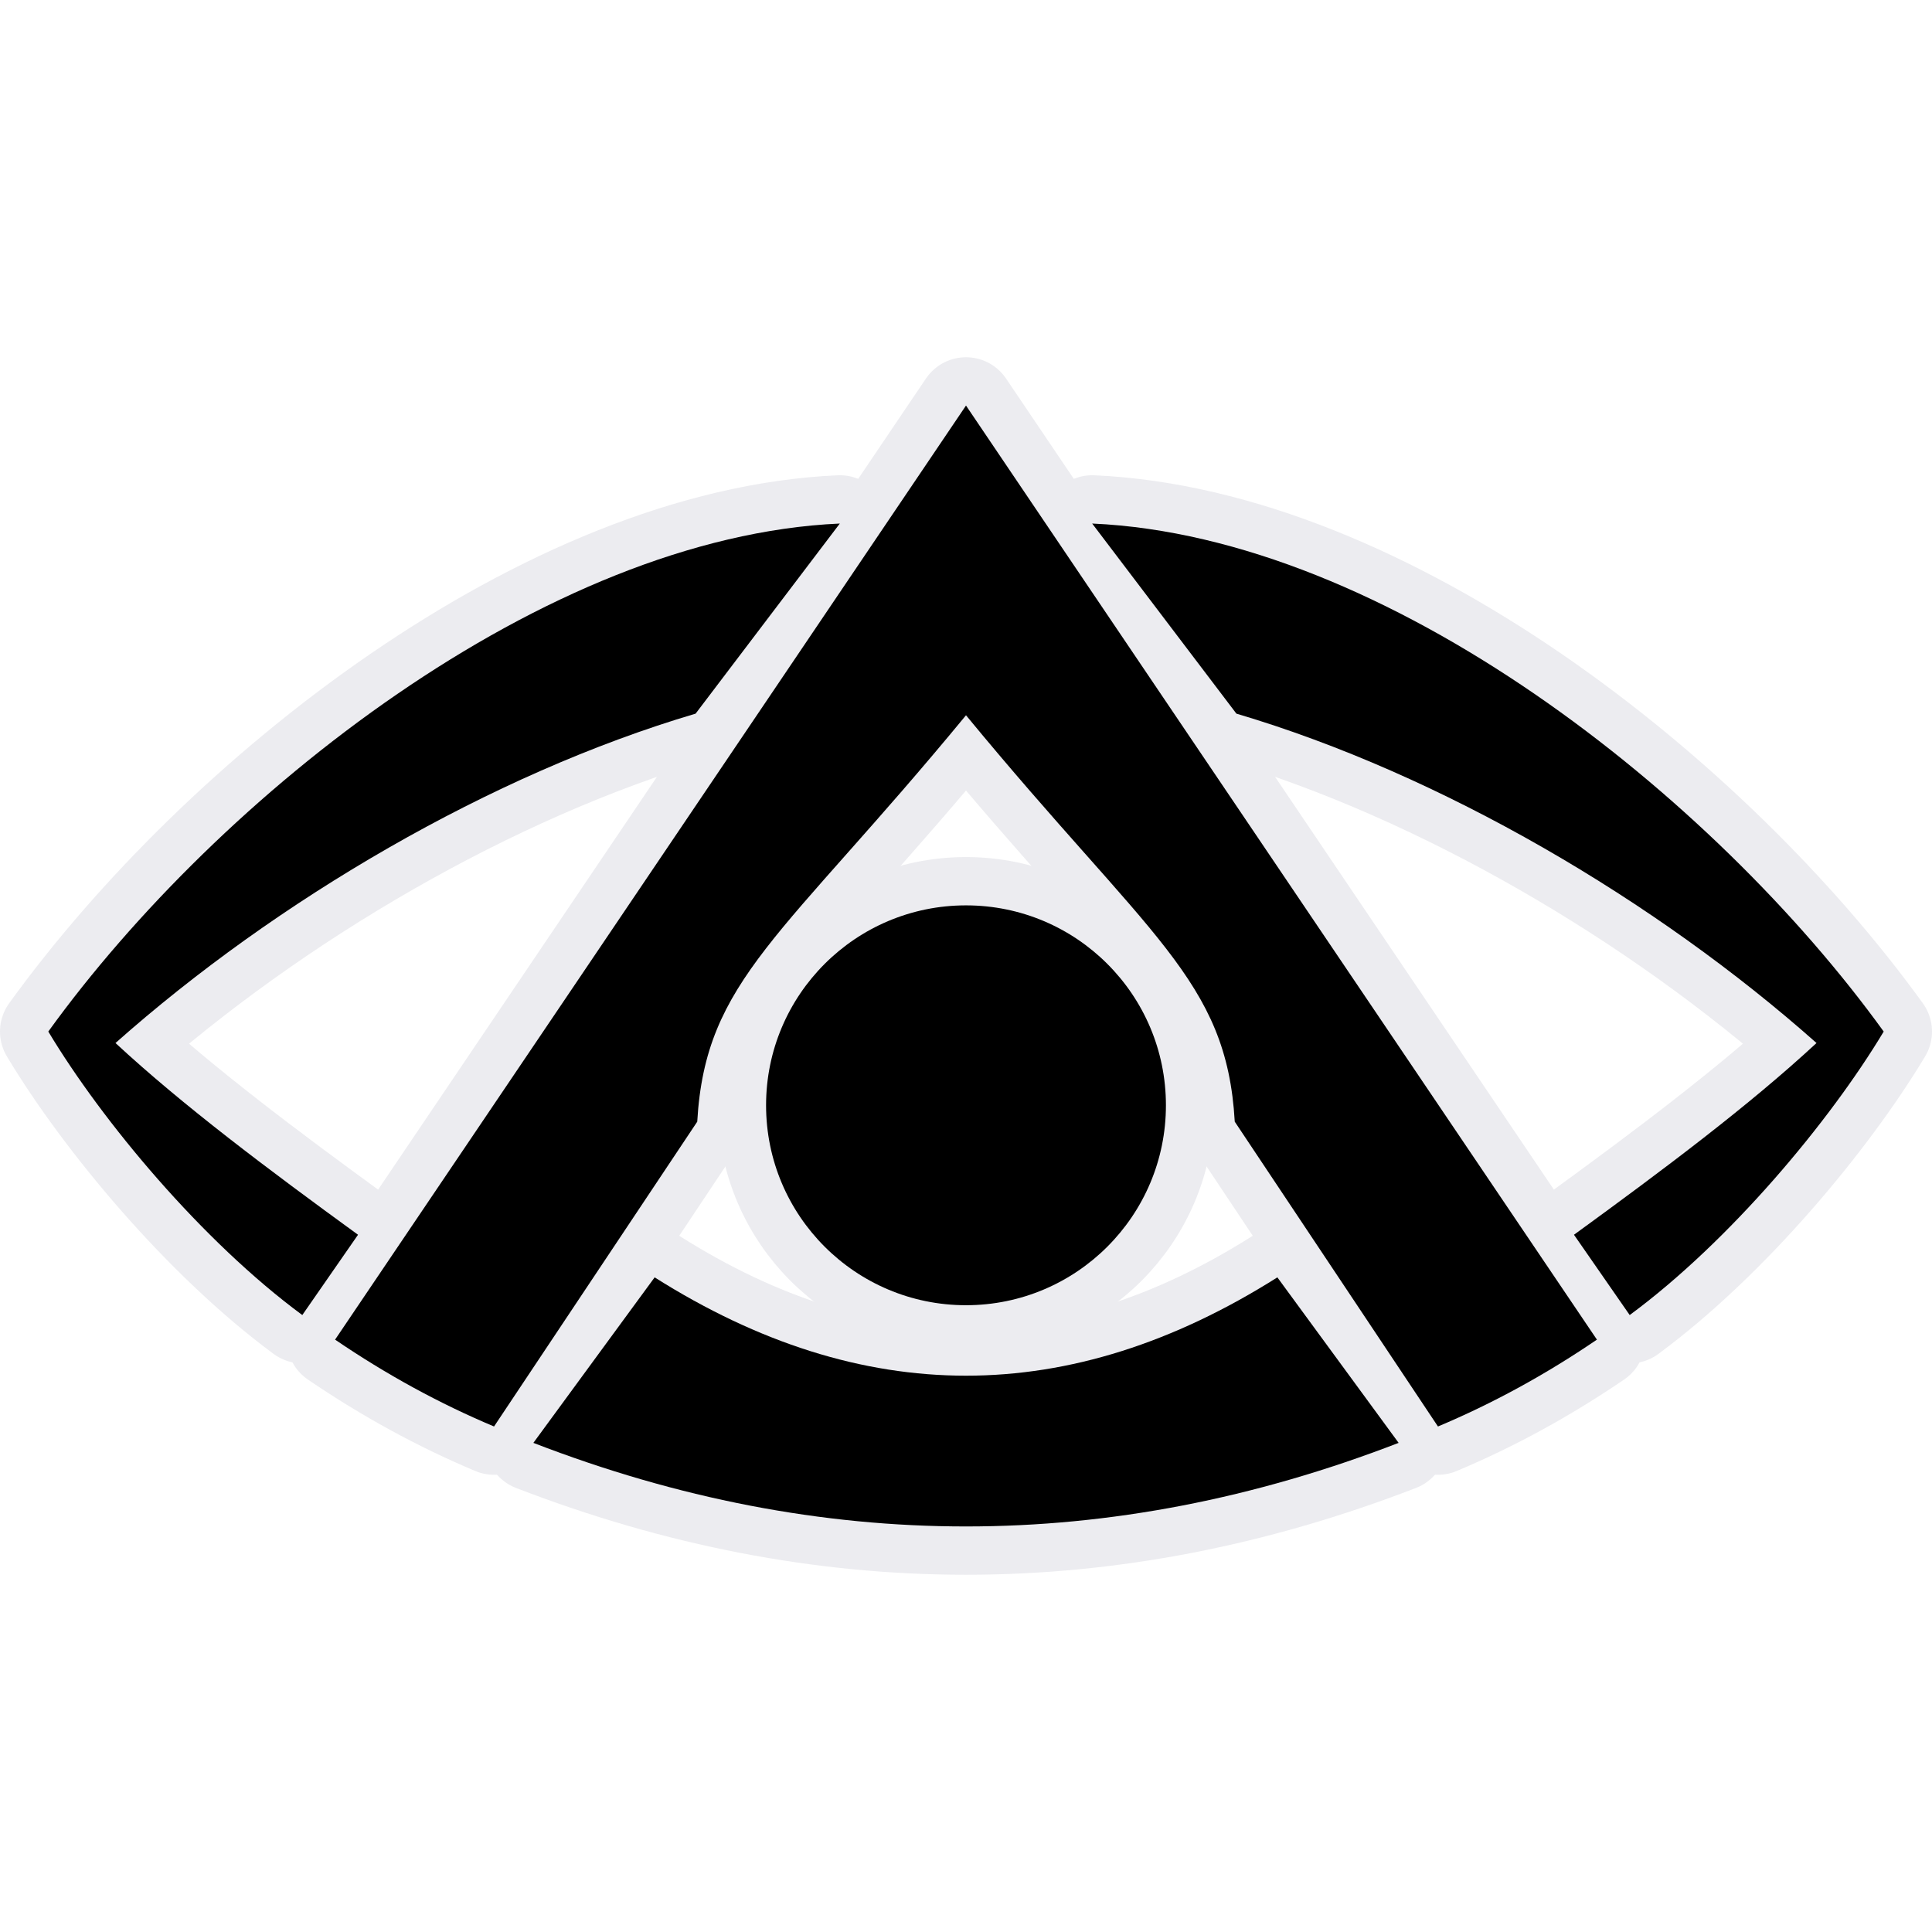
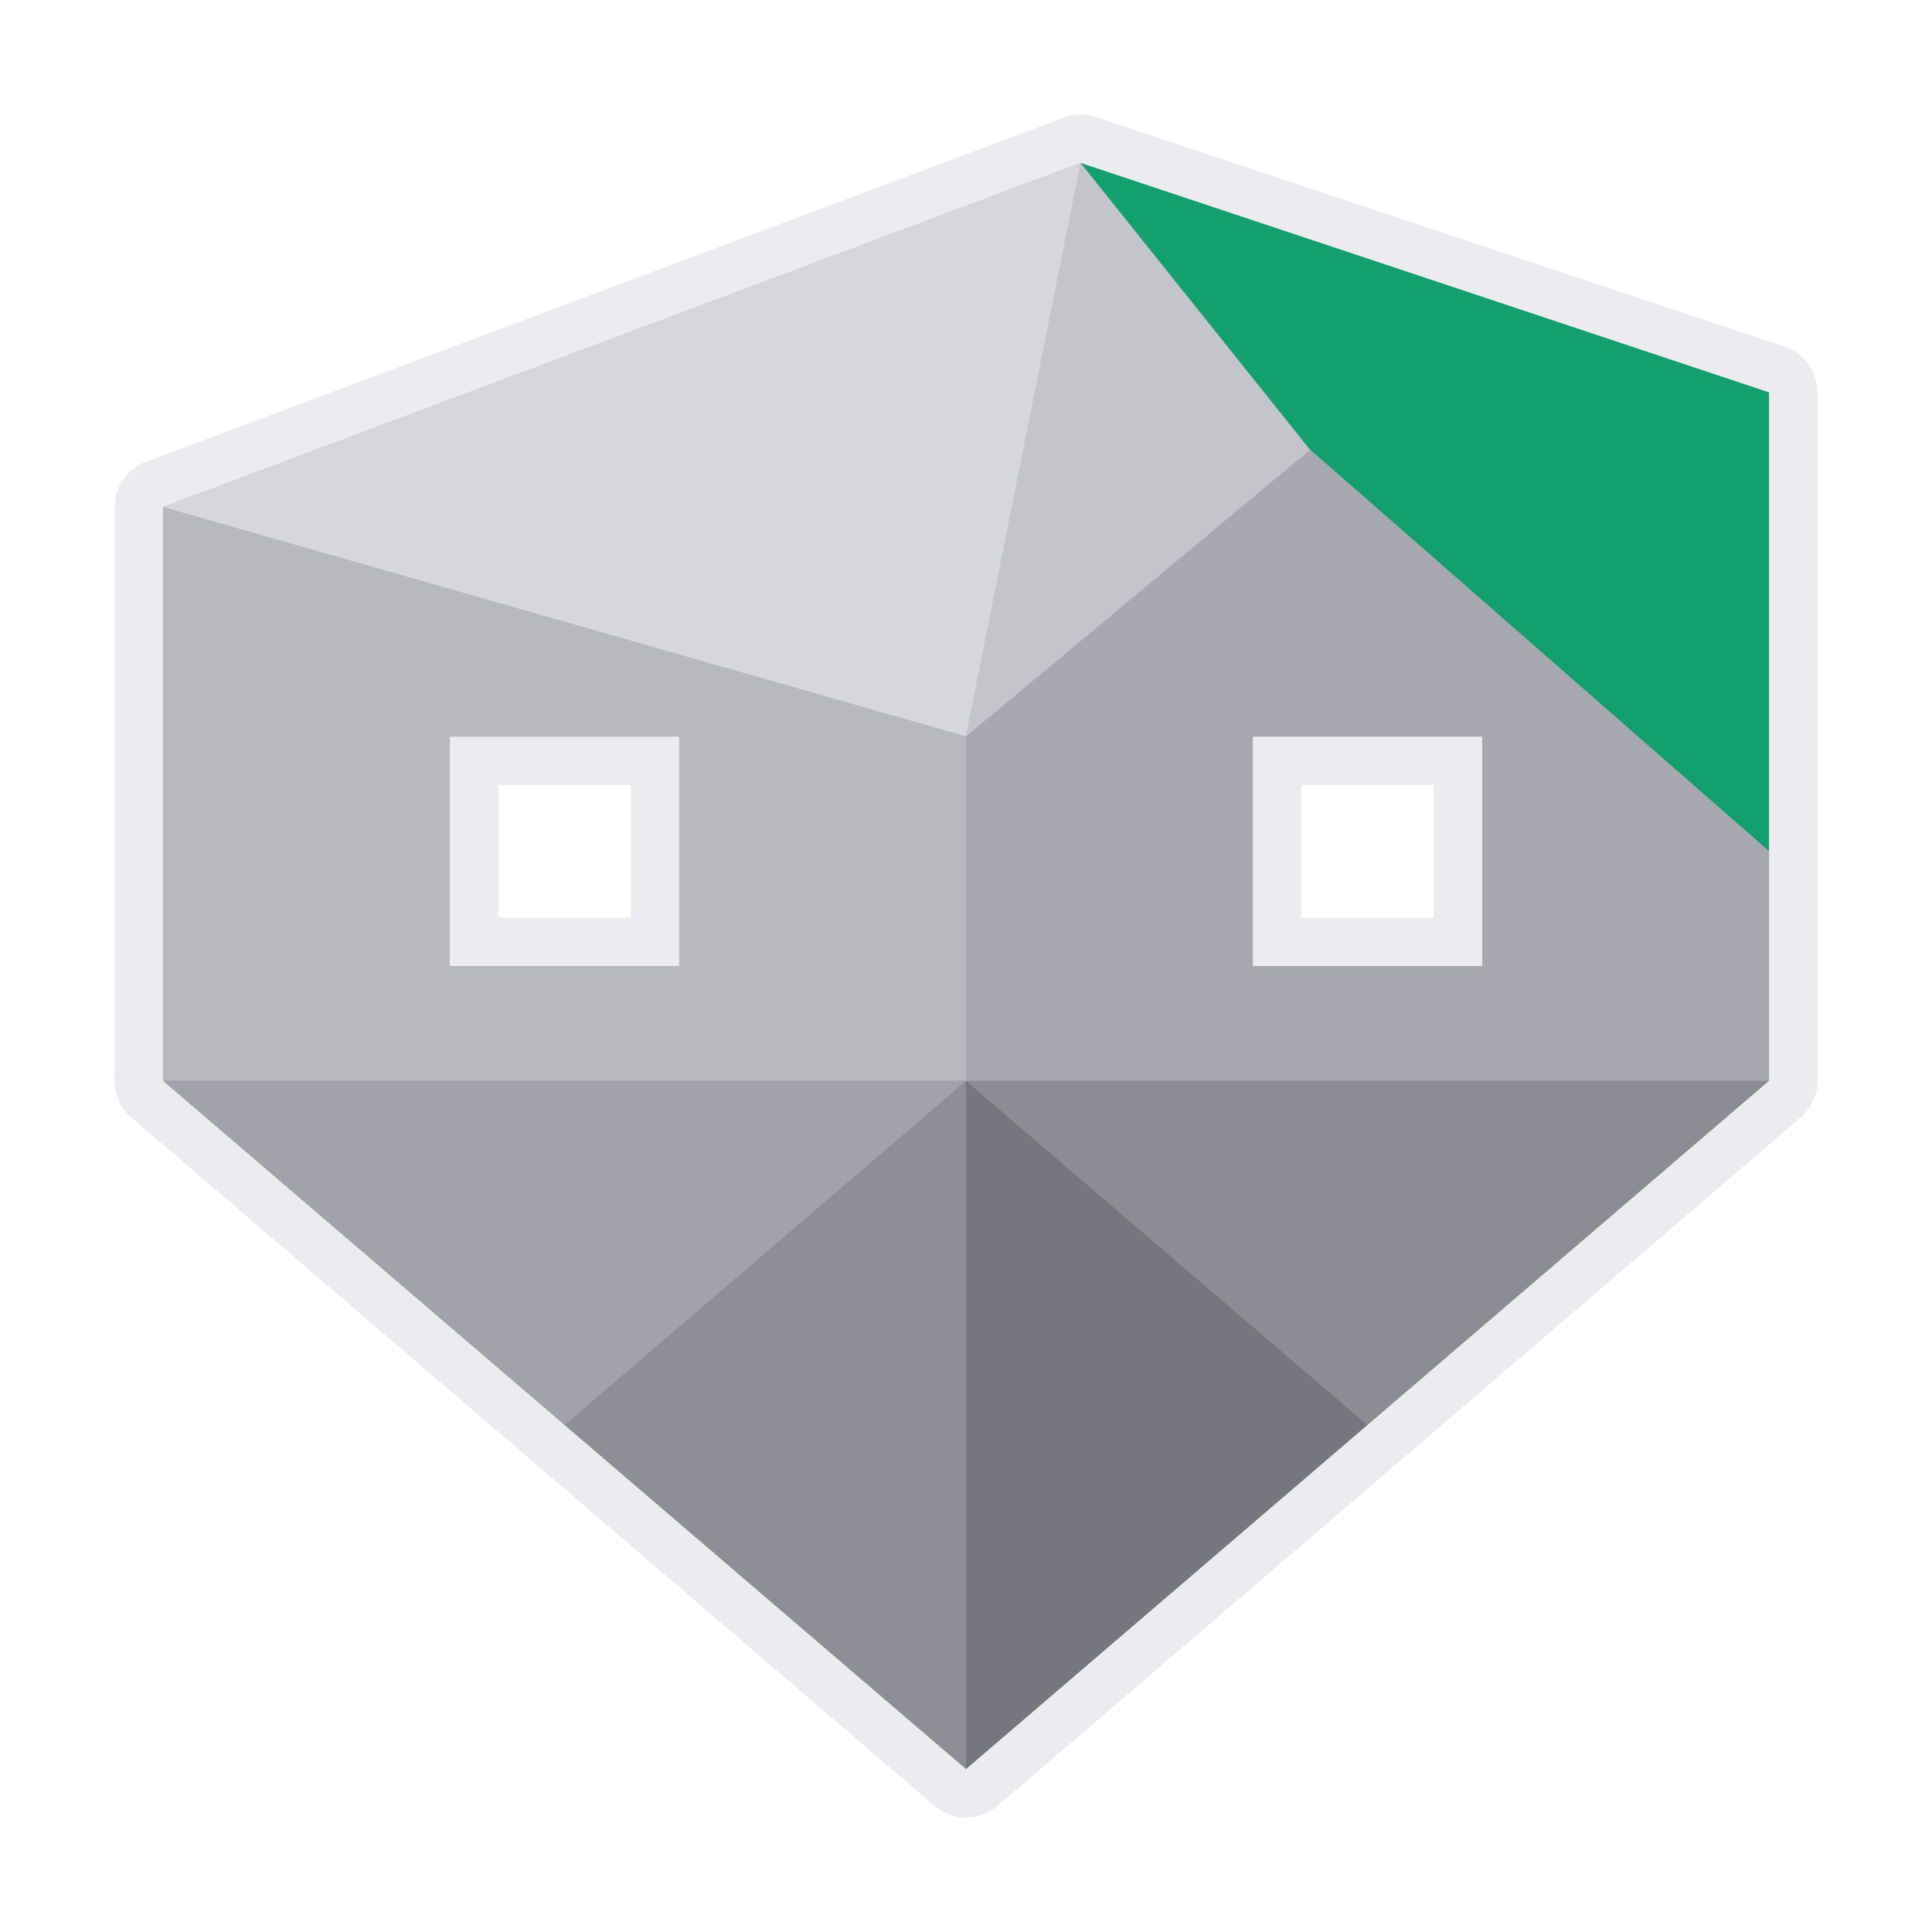
<svg xmlns="http://www.w3.org/2000/svg" width="1024" height="1024" viewBox="0 0 1024 1024">
-   <svg x="0" y="0" width="1024" height="1024" viewBox="37.526 240.526 1178.948 742.948">
-     <g fill="none" stroke="#ececf0" stroke-width="58.948" stroke-linejoin="round">
-       <path d="M550 342C370 350 171 508 67 652C100 707 161 780 222 825L256 776C201 736 149 697 108 659C206 572 337 495 462 458Z" />
-       <path d="M704 342C884 350 1083 508 1187 652C1154 707 1093 780 1032 825L998 776C1053 736 1105 697 1146 659C1048 572 917 495 792 458Z" />
-       <path d="M627 270L1012 840Q965 872 915 893L791 707C786 620 739 595 627 459C515 595 468 620 463 707L339 893Q289 872 242 840Z" />
-       <path d="M505 697A122 122 0 1 0 749 697A122 122 0 1 0 505 697Z" />
-       <path d="M437 802Q627 922 817 802L891 903Q627 1005 363 903Z" />
+   <svg x="0" y="0" width="1024" height="1024" viewBox="-1.684 -1.684 67.368 67.368">
+     <g fill="none" stroke="#ececf0" stroke-width="3.368" stroke-linejoin="round">
+       <path d="M4 16L36 4L60 12L60 28L60 36L46 48L32 60L18 48L4 36ZM14 24L22 24L22 32L14 32ZM42 24L50 24L50 32L42 32Z" />
+       <path d="M4 16L36 4L32 24Z" />
+       <path d="M36 4L44 14L32 24Z" />
+       <path d="M36 4L60 12L60 28L44 14Z" />
+       <path d="M4 16L32 24L32 36L4 36ZM14 24L22 24L22 32L14 32Z" />
+       <path d="M44 14L60 28L60 36L32 36L32 24ZM42 24L50 24L50 32L42 32Z" />
+       <path d="M4 36L32 36L18 48Z" />
+       <path d="M18 48L32 36L32 60Z" />
+       <path d="M32 36L60 36L46 48Z" />
+       <path d="M32 36L46 48L32 60Z" />
    </g>
-     <path fill="#000000" d="M550 342C370 350 171 508 67 652C100 707 161 780 222 825L256 776C201 736 149 697 108 659C206 572 337 495 462 458Z" />
-     <path fill="#000000" d="M704 342C884 350 1083 508 1187 652C1154 707 1093 780 1032 825L998 776C1053 736 1105 697 1146 659C1048 572 917 495 792 458Z" />
-     <path fill="#000000" d="M627 270L1012 840Q965 872 915 893L791 707C786 620 739 595 627 459C515 595 468 620 463 707L339 893Q289 872 242 840Z" />
-     <path fill="#000000" d="M505 697A122 122 0 1 0 749 697A122 122 0 1 0 505 697Z" />
-     <path fill="#000000" d="M437 802Q627 922 817 802L891 903Q627 1005 363 903Z" />
+     <path fill="#a8a8b0" fill-rule="evenodd" d="M4 16L36 4L60 12L60 28L60 36L46 48L32 60L18 48L4 36ZM14 24L22 24L22 32L14 32ZM42 24L50 24L50 32L42 32Z" />
+     <path fill="#d6d6dc" fill-rule="evenodd" d="M4 16L36 4L32 24Z" />
+     <path fill="#c4c4cb" fill-rule="evenodd" d="M36 4L44 14L32 24Z" />
+     <path fill="#12a06e" fill-rule="evenodd" d="M36 4L60 12L60 28L44 14Z" />
+     <path fill="#b8b8bf" fill-rule="evenodd" d="M4 16L32 24L32 36L4 36ZM14 24L22 24L22 32L14 32Z" />
+     <path fill="#a8a8b0" fill-rule="evenodd" d="M44 14L60 28L60 36L32 36L32 24ZM42 24L50 24L50 32L42 32Z" />
+     <path fill="#a2a2aa" fill-rule="evenodd" d="M4 36L32 36L18 48Z" />
+     <path fill="#8e8e96" fill-rule="evenodd" d="M18 48L32 36L32 60Z" />
+     <path fill="#8c8c94" fill-rule="evenodd" d="M32 36L60 36L46 48Z" />
+     <path fill="#767680" fill-rule="evenodd" d="M32 36L46 48L32 60Z" />
  </svg>
</svg>
